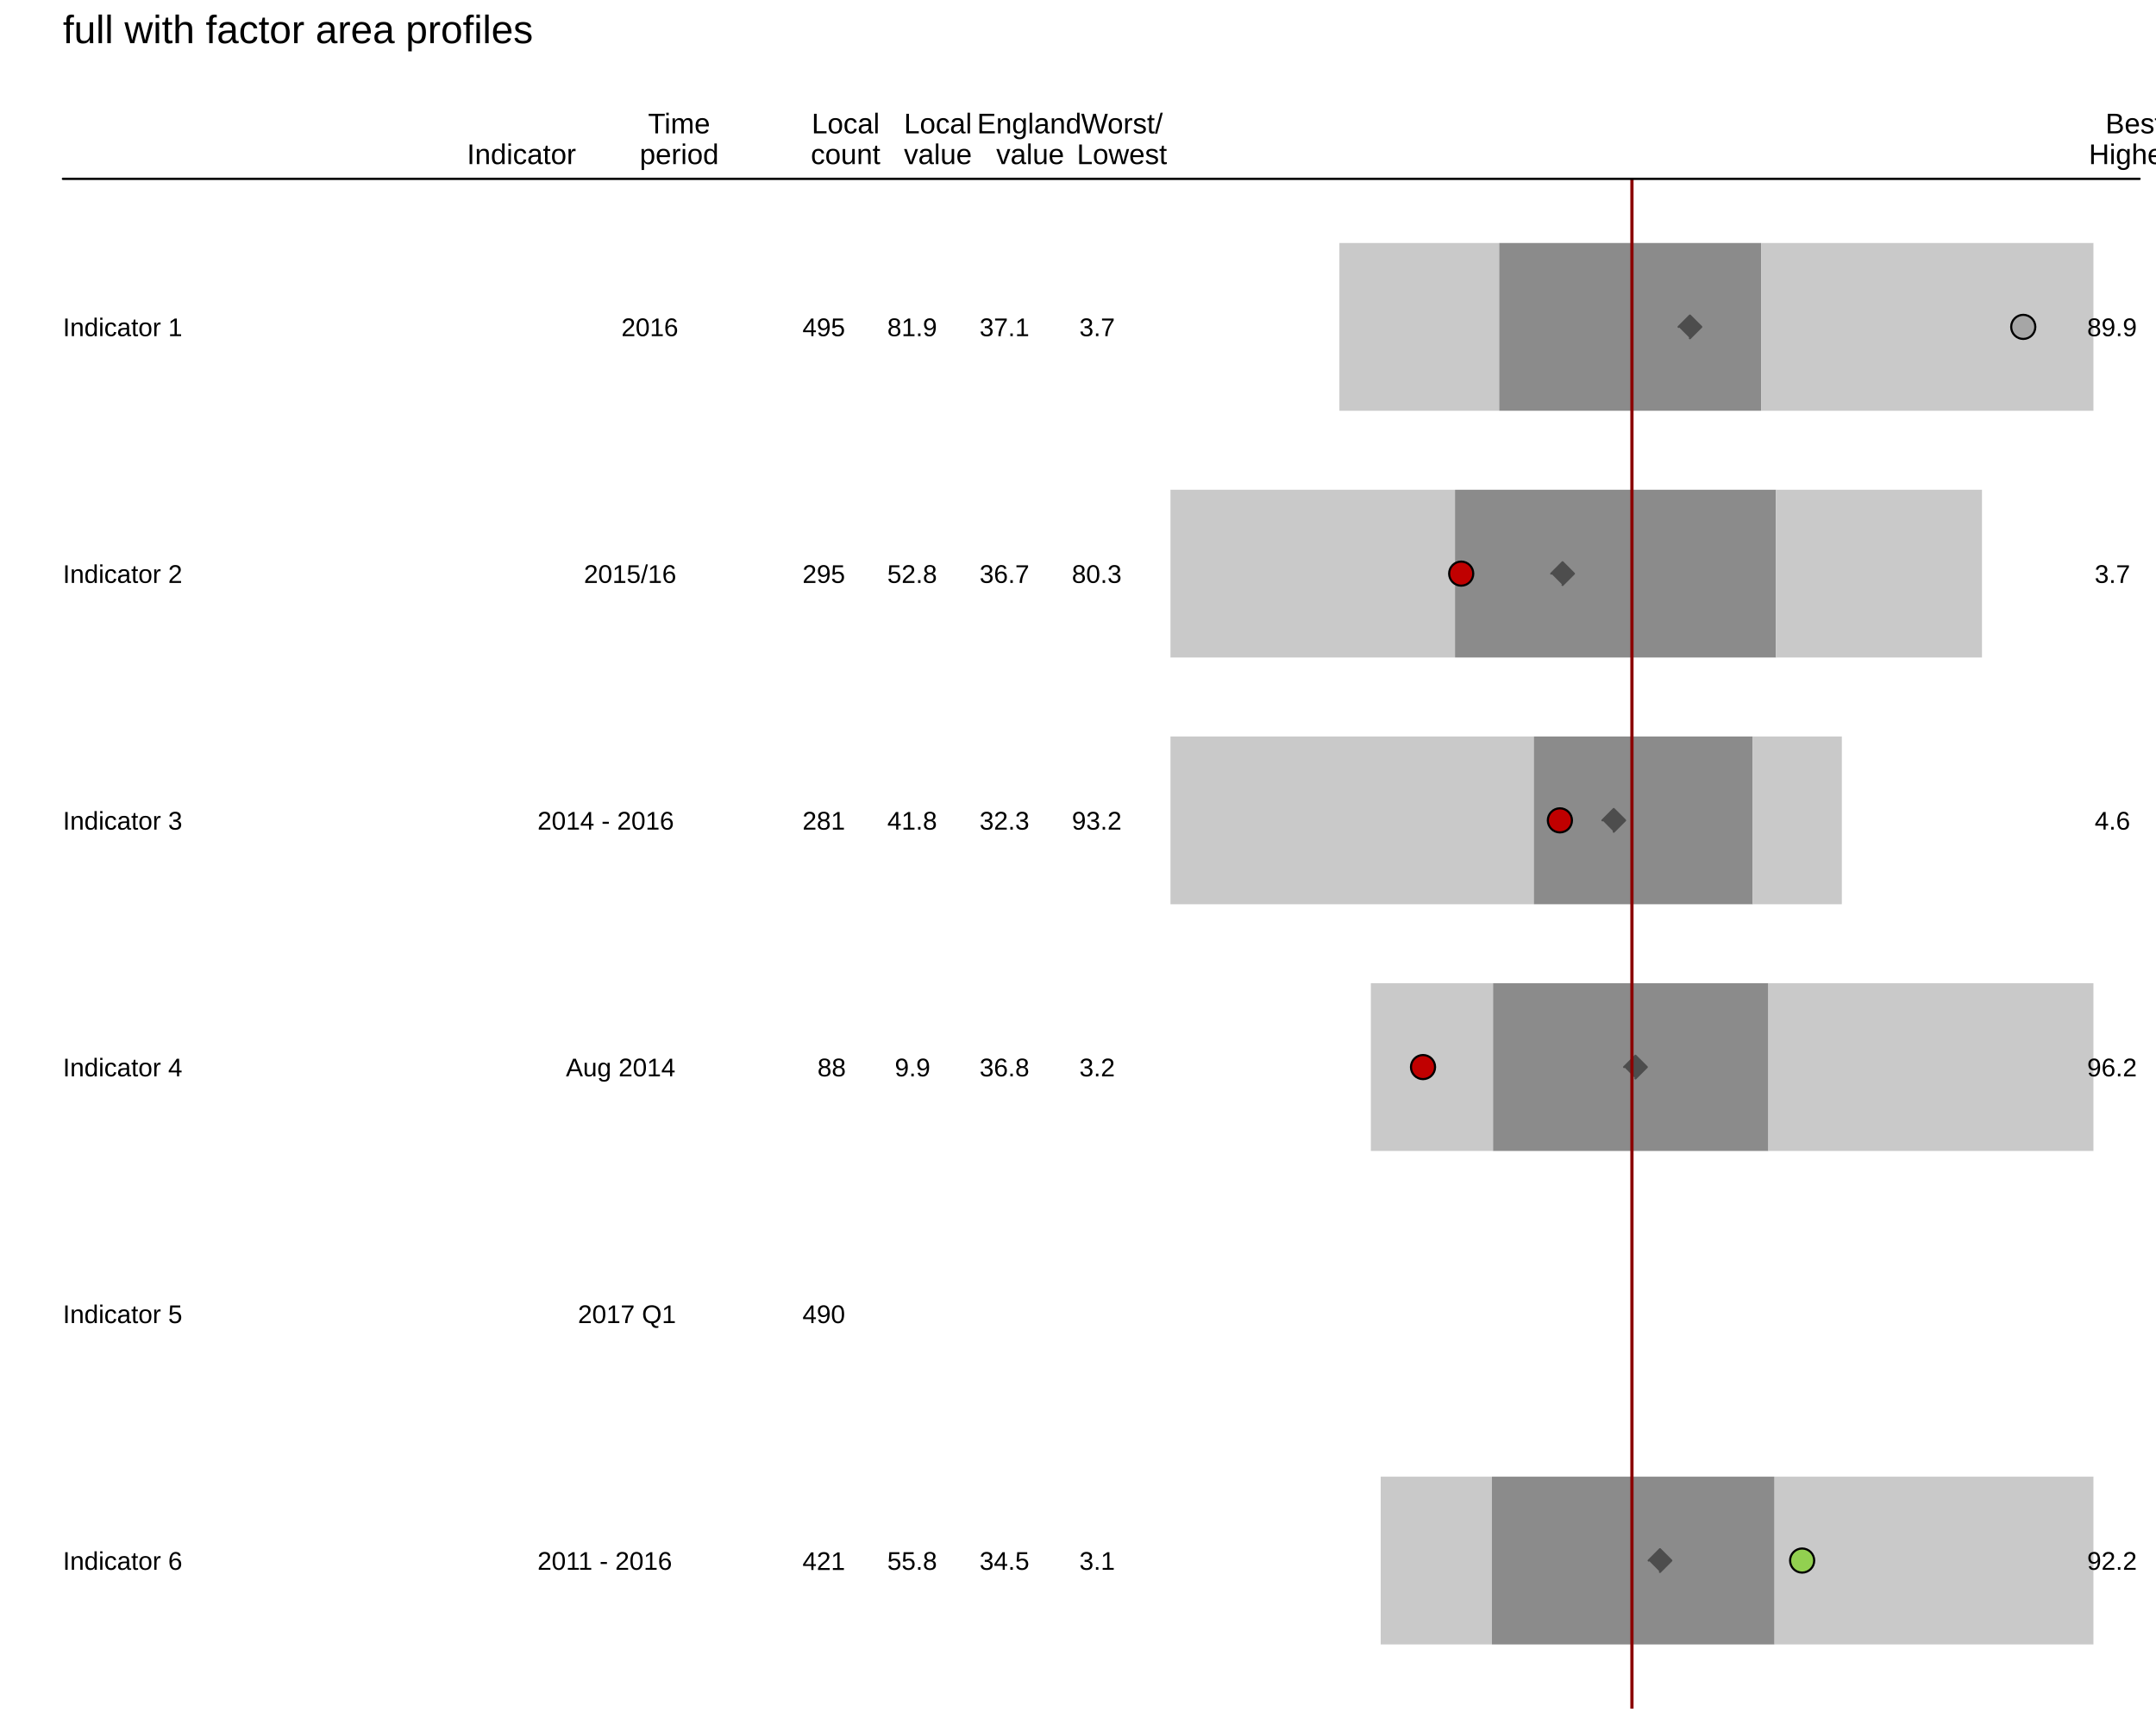
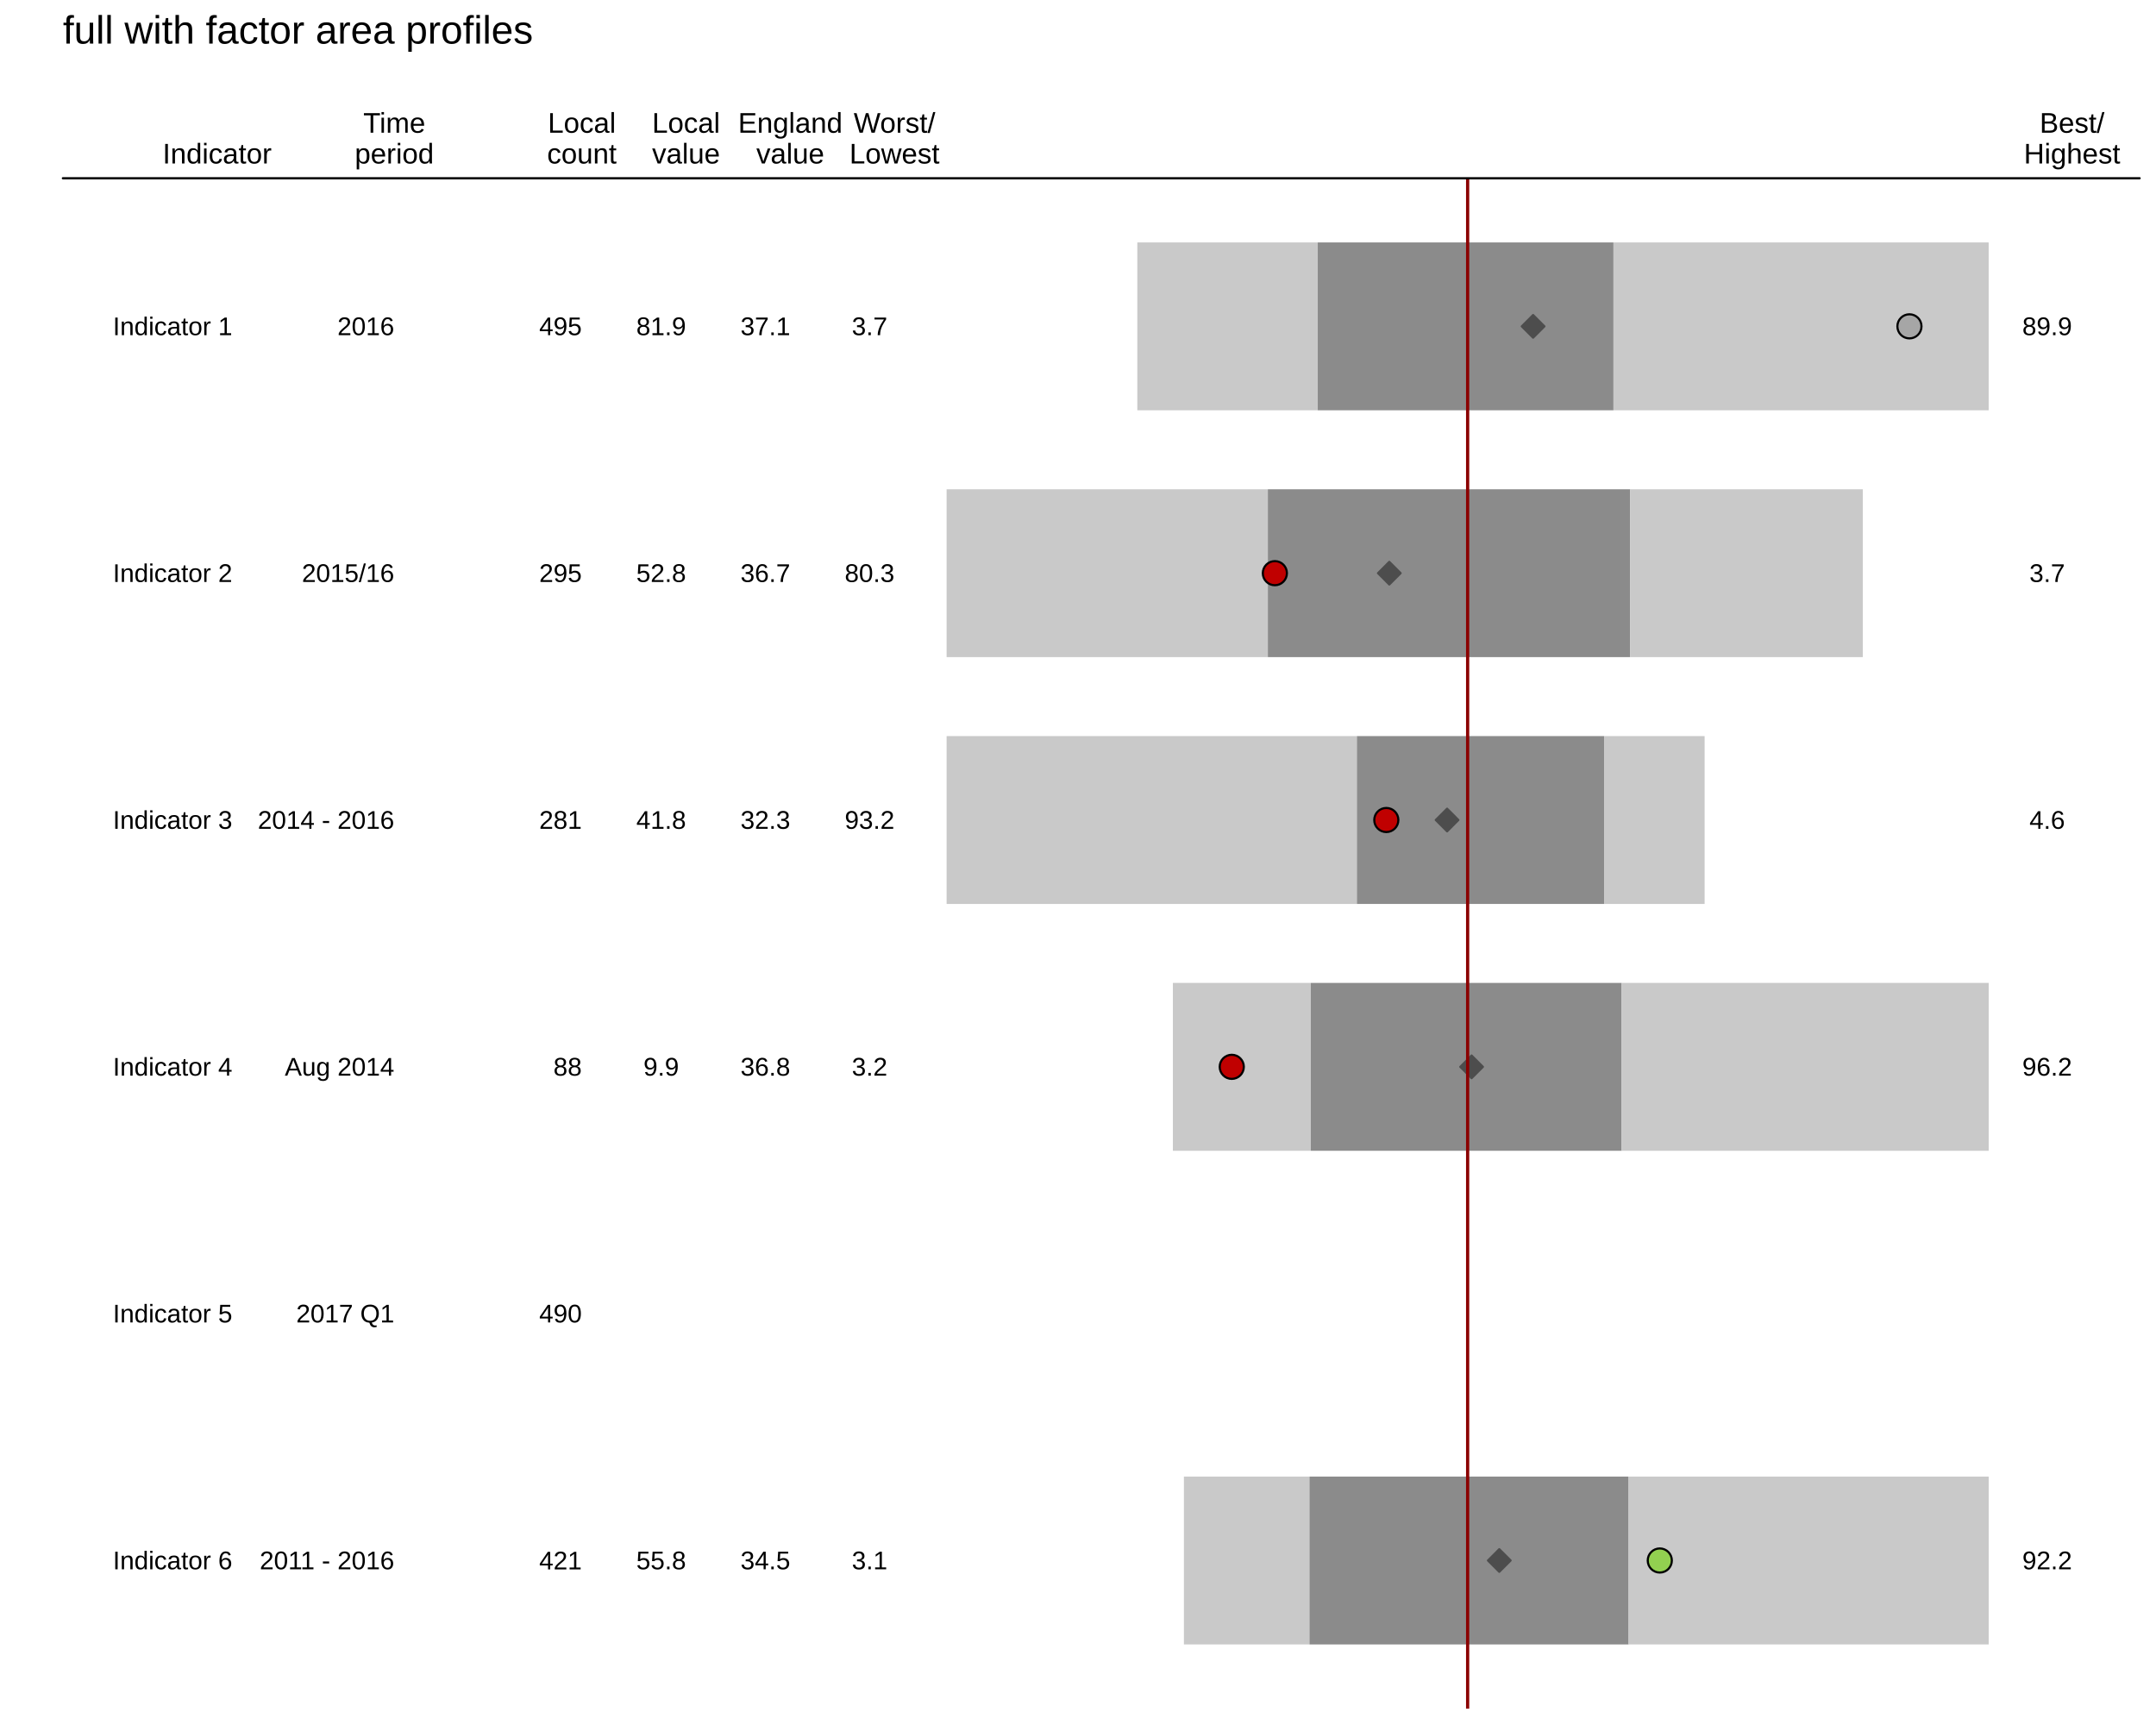
<svg xmlns="http://www.w3.org/2000/svg" viewBox="0 0 720.00 576.00">
  <defs>
    <style type="text/css">
-     line, polyline, path, rect, circle {
+     line, polyline, polygon, path, rect, circle {
      fill: none;
      stroke: #000000;
      stroke-linecap: round;
      stroke-linejoin: round;
      stroke-miterlimit: 10.00;
    }
  </style>
  </defs>
  <rect width="100%" height="100%" style="stroke: none; fill: #FFFFFF;" />
  <defs>
-     <clipPath id="cpMjEuMDA1OHw3MTQuNTIxfDU3MC41MjF8NTkuNzIyNg==">
-       <rect x="21.01" y="59.72" width="693.51" height="510.80" />
+     <clipPath id="cpMjEuMDF8NzE0LjUyfDU3MC41Mnw1OS41Mg==">
+       <rect x="21.01" y="59.52" width="693.51" height="511.00" />
    </clipPath>
  </defs>
-   <rect x="390.88" y="493.08" width="70.19" height="56.02" style="stroke-width: 1.07; stroke: none; stroke-linecap: butt; fill: #FFFFFF;" clip-path="url(#cpMjEuMDA1OHw3MTQuNTIxfDU3MC41MjF8NTkuNzIyNg==)" />
-   <rect x="461.08" y="493.08" width="37.13" height="56.02" style="stroke-width: 1.07; stroke: none; stroke-linecap: butt; fill: #C9C9C9;" clip-path="url(#cpMjEuMDA1OHw3MTQuNTIxfDU3MC41MjF8NTkuNzIyNg==)" />
-   <rect x="498.21" y="493.08" width="94.40" height="56.02" style="stroke-width: 1.07; stroke: none; stroke-linecap: butt; fill: #8B8B8B;" clip-path="url(#cpMjEuMDA1OHw3MTQuNTIxfDU3MC41MjF8NTkuNzIyNg==)" />
-   <rect x="592.60" y="493.08" width="106.51" height="56.02" style="stroke-width: 1.07; stroke: none; stroke-linecap: butt; fill: #C9C9C9;" clip-path="url(#cpMjEuMDA1OHw3MTQuNTIxfDU3MC41MjF8NTkuNzIyNg==)" />
-   <rect x="390.88" y="328.30" width="66.92" height="56.02" style="stroke-width: 1.07; stroke: none; stroke-linecap: butt; fill: #FFFFFF;" clip-path="url(#cpMjEuMDA1OHw3MTQuNTIxfDU3MC41MjF8NTkuNzIyNg==)" />
-   <rect x="457.80" y="328.30" width="40.80" height="56.02" style="stroke-width: 1.07; stroke: none; stroke-linecap: butt; fill: #C9C9C9;" clip-path="url(#cpMjEuMDA1OHw3MTQuNTIxfDU3MC41MjF8NTkuNzIyNg==)" />
-   <rect x="498.61" y="328.30" width="91.94" height="56.02" style="stroke-width: 1.07; stroke: none; stroke-linecap: butt; fill: #8B8B8B;" clip-path="url(#cpMjEuMDA1OHw3MTQuNTIxfDU3MC41MjF8NTkuNzIyNg==)" />
-   <rect x="590.55" y="328.30" width="108.56" height="56.02" style="stroke-width: 1.07; stroke: none; stroke-linecap: butt; fill: #C9C9C9;" clip-path="url(#cpMjEuMDA1OHw3MTQuNTIxfDU3MC41MjF8NTkuNzIyNg==)" />
-   <rect x="390.88" y="245.92" width="0.00" height="56.02" style="stroke-width: 1.07; stroke: none; stroke-linecap: butt; fill: #FFFFFF;" clip-path="url(#cpMjEuMDA1OHw3MTQuNTIxfDU3MC41MjF8NTkuNzIyNg==)" />
-   <rect x="390.88" y="245.92" width="121.35" height="56.02" style="stroke-width: 1.07; stroke: none; stroke-linecap: butt; fill: #C9C9C9;" clip-path="url(#cpMjEuMDA1OHw3MTQuNTIxfDU3MC41MjF8NTkuNzIyNg==)" />
-   <rect x="512.23" y="245.92" width="73.11" height="56.02" style="stroke-width: 1.07; stroke: none; stroke-linecap: butt; fill: #8B8B8B;" clip-path="url(#cpMjEuMDA1OHw3MTQuNTIxfDU3MC41MjF8NTkuNzIyNg==)" />
-   <rect x="585.35" y="245.92" width="29.73" height="56.02" style="stroke-width: 1.07; stroke: none; stroke-linecap: butt; fill: #C9C9C9;" clip-path="url(#cpMjEuMDA1OHw3MTQuNTIxfDU3MC41MjF8NTkuNzIyNg==)" />
-   <rect x="390.88" y="163.53" width="0.00" height="56.02" style="stroke-width: 1.07; stroke: none; stroke-linecap: butt; fill: #FFFFFF;" clip-path="url(#cpMjEuMDA1OHw3MTQuNTIxfDU3MC41MjF8NTkuNzIyNg==)" />
-   <rect x="390.88" y="163.53" width="95.02" height="56.02" style="stroke-width: 1.07; stroke: none; stroke-linecap: butt; fill: #C9C9C9;" clip-path="url(#cpMjEuMDA1OHw3MTQuNTIxfDU3MC41MjF8NTkuNzIyNg==)" />
-   <rect x="485.90" y="163.53" width="107.19" height="56.02" style="stroke-width: 1.07; stroke: none; stroke-linecap: butt; fill: #8B8B8B;" clip-path="url(#cpMjEuMDA1OHw3MTQuNTIxfDU3MC41MjF8NTkuNzIyNg==)" />
-   <rect x="593.09" y="163.53" width="68.79" height="56.02" style="stroke-width: 1.07; stroke: none; stroke-linecap: butt; fill: #C9C9C9;" clip-path="url(#cpMjEuMDA1OHw3MTQuNTIxfDU3MC41MjF8NTkuNzIyNg==)" />
-   <rect x="390.88" y="81.14" width="56.41" height="56.02" style="stroke-width: 1.07; stroke: none; stroke-linecap: butt; fill: #FFFFFF;" clip-path="url(#cpMjEuMDA1OHw3MTQuNTIxfDU3MC41MjF8NTkuNzIyNg==)" />
-   <rect x="447.29" y="81.14" width="53.37" height="56.02" style="stroke-width: 1.07; stroke: none; stroke-linecap: butt; fill: #C9C9C9;" clip-path="url(#cpMjEuMDA1OHw3MTQuNTIxfDU3MC41MjF8NTkuNzIyNg==)" />
-   <rect x="500.66" y="81.14" width="87.47" height="56.02" style="stroke-width: 1.07; stroke: none; stroke-linecap: butt; fill: #8B8B8B;" clip-path="url(#cpMjEuMDA1OHw3MTQuNTIxfDU3MC41MjF8NTkuNzIyNg==)" />
-   <rect x="588.13" y="81.14" width="110.98" height="56.02" style="stroke-width: 1.07; stroke: none; stroke-linecap: butt; fill: #C9C9C9;" clip-path="url(#cpMjEuMDA1OHw3MTQuNTIxfDU3MC41MjF8NTkuNzIyNg==)" />
-   <polyline points="564.35,112.94 568.14,109.15 564.35,105.37 560.57,109.15 " style="stroke-width: 0.71; stroke: #4D4D4D; fill: #4D4D4D;" clip-path="url(#cpMjEuMDA1OHw3MTQuNTIxfDU3MC41MjF8NTkuNzIyNg==)" />
-   <polyline points="521.82,195.33 525.61,191.54 521.82,187.75 518.04,191.54 " style="stroke-width: 0.71; stroke: #4D4D4D; fill: #4D4D4D;" clip-path="url(#cpMjEuMDA1OHw3MTQuNTIxfDU3MC41MjF8NTkuNzIyNg==)" />
-   <polyline points="538.91,277.72 542.70,273.93 538.91,270.14 535.13,273.93 " style="stroke-width: 0.71; stroke: #4D4D4D; fill: #4D4D4D;" clip-path="url(#cpMjEuMDA1OHw3MTQuNTIxfDU3MC41MjF8NTkuNzIyNg==)" />
-   <polyline points="546.16,360.10 549.95,356.31 546.16,352.53 542.38,356.31 " style="stroke-width: 0.71; stroke: #4D4D4D; fill: #4D4D4D;" clip-path="url(#cpMjEuMDA1OHw3MTQuNTIxfDU3MC41MjF8NTkuNzIyNg==)" />
-   <polyline points="554.35,524.88 558.14,521.09 554.35,517.30 550.57,521.09 " style="stroke-width: 0.71; stroke: #4D4D4D; fill: #4D4D4D;" clip-path="url(#cpMjEuMDA1OHw3MTQuNTIxfDU3MC41MjF8NTkuNzIyNg==)" />
-   <circle cx="675.67" cy="109.15" r="3.02pt" style="stroke-width: 0.71; fill: #A6A6A6;" clip-path="url(#cpMjEuMDA1OHw3MTQuNTIxfDU3MC41MjF8NTkuNzIyNg==)" />
-   <circle cx="487.97" cy="191.54" r="3.02pt" style="stroke-width: 0.71; fill: #C00000;" clip-path="url(#cpMjEuMDA1OHw3MTQuNTIxfDU3MC41MjF8NTkuNzIyNg==)" />
-   <circle cx="520.93" cy="273.93" r="3.02pt" style="stroke-width: 0.71; fill: #C00000;" clip-path="url(#cpMjEuMDA1OHw3MTQuNTIxfDU3MC41MjF8NTkuNzIyNg==)" />
-   <circle cx="475.22" cy="356.31" r="3.02pt" style="stroke-width: 0.71; fill: #C00000;" clip-path="url(#cpMjEuMDA1OHw3MTQuNTIxfDU3MC41MjF8NTkuNzIyNg==)" />
-   <circle cx="601.83" cy="521.09" r="3.02pt" style="stroke-width: 0.71; fill: #92D050;" clip-path="url(#cpMjEuMDA1OHw3MTQuNTIxfDU3MC41MjF8NTkuNzIyNg==)" />
-   <line x1="544.99" y1="570.52" x2="544.99" y2="59.72" style="stroke-width: 1.07; stroke: #8B0000; stroke-linecap: butt;" clip-path="url(#cpMjEuMDA1OHw3MTQuNTIxfDU3MC41MjF8NTkuNzIyNg==)" />
-   <g clip-path="url(#cpMjEuMDA1OHw3MTQuNTIxfDU3MC41MjF8NTkuNzIyNg==)">
-     <text x="697.00" y="112.25" style="font-size: 8.54px; font-family: Liberation Sans;" textLength="17.52px" lengthAdjust="spacingAndGlyphs">89.9</text>
-   </g>
-   <g clip-path="url(#cpMjEuMDA1OHw3MTQuNTIxfDU3MC41MjF8NTkuNzIyNg==)">
-     <text x="360.46" y="112.25" style="font-size: 8.54px; font-family: Liberation Sans;" textLength="15.01px" lengthAdjust="spacingAndGlyphs">3.7 </text>
-   </g>
-   <g clip-path="url(#cpMjEuMDA1OHw3MTQuNTIxfDU3MC41MjF8NTkuNzIyNg==)">
-     <text x="699.51" y="194.64" style="font-size: 8.54px; font-family: Liberation Sans;" textLength="15.01px" lengthAdjust="spacingAndGlyphs">3.7 </text>
-   </g>
-   <g clip-path="url(#cpMjEuMDA1OHw3MTQuNTIxfDU3MC41MjF8NTkuNzIyNg==)">
-     <text x="357.95" y="194.64" style="font-size: 8.54px; font-family: Liberation Sans;" textLength="17.52px" lengthAdjust="spacingAndGlyphs">80.3</text>
-   </g>
-   <g clip-path="url(#cpMjEuMDA1OHw3MTQuNTIxfDU3MC41MjF8NTkuNzIyNg==)">
-     <text x="699.51" y="277.02" style="font-size: 8.54px; font-family: Liberation Sans;" textLength="15.01px" lengthAdjust="spacingAndGlyphs">4.6 </text>
-   </g>
-   <g clip-path="url(#cpMjEuMDA1OHw3MTQuNTIxfDU3MC41MjF8NTkuNzIyNg==)">
-     <text x="357.95" y="277.02" style="font-size: 8.54px; font-family: Liberation Sans;" textLength="17.52px" lengthAdjust="spacingAndGlyphs">93.2</text>
-   </g>
-   <g clip-path="url(#cpMjEuMDA1OHw3MTQuNTIxfDU3MC41MjF8NTkuNzIyNg==)">
-     <text x="697.00" y="359.41" style="font-size: 8.54px; font-family: Liberation Sans;" textLength="17.52px" lengthAdjust="spacingAndGlyphs">96.2</text>
-   </g>
-   <g clip-path="url(#cpMjEuMDA1OHw3MTQuNTIxfDU3MC41MjF8NTkuNzIyNg==)">
-     <text x="360.46" y="359.41" style="font-size: 8.54px; font-family: Liberation Sans;" textLength="15.01px" lengthAdjust="spacingAndGlyphs">3.2 </text>
-   </g>
-   <g clip-path="url(#cpMjEuMDA1OHw3MTQuNTIxfDU3MC41MjF8NTkuNzIyNg==)">
-     <text x="697.00" y="524.18" style="font-size: 8.54px; font-family: Liberation Sans;" textLength="17.52px" lengthAdjust="spacingAndGlyphs">92.2</text>
-   </g>
-   <g clip-path="url(#cpMjEuMDA1OHw3MTQuNTIxfDU3MC41MjF8NTkuNzIyNg==)">
-     <text x="360.46" y="524.18" style="font-size: 8.54px; font-family: Liberation Sans;" textLength="15.01px" lengthAdjust="spacingAndGlyphs">3.1 </text>
-   </g>
-   <g clip-path="url(#cpMjEuMDA1OHw3MTQuNTIxfDU3MC41MjF8NTkuNzIyNg==)">
-     <text x="327.13" y="112.25" style="font-size: 8.54px; font-family: Liberation Sans;" textLength="17.52px" lengthAdjust="spacingAndGlyphs">37.1</text>
-   </g>
-   <g clip-path="url(#cpMjEuMDA1OHw3MTQuNTIxfDU3MC41MjF8NTkuNzIyNg==)">
-     <text x="327.13" y="194.64" style="font-size: 8.54px; font-family: Liberation Sans;" textLength="17.52px" lengthAdjust="spacingAndGlyphs">36.7</text>
-   </g>
-   <g clip-path="url(#cpMjEuMDA1OHw3MTQuNTIxfDU3MC41MjF8NTkuNzIyNg==)">
-     <text x="327.13" y="277.02" style="font-size: 8.54px; font-family: Liberation Sans;" textLength="17.52px" lengthAdjust="spacingAndGlyphs">32.3</text>
-   </g>
-   <g clip-path="url(#cpMjEuMDA1OHw3MTQuNTIxfDU3MC41MjF8NTkuNzIyNg==)">
-     <text x="327.13" y="359.41" style="font-size: 8.54px; font-family: Liberation Sans;" textLength="17.52px" lengthAdjust="spacingAndGlyphs">36.8</text>
-   </g>
-   <g clip-path="url(#cpMjEuMDA1OHw3MTQuNTIxfDU3MC41MjF8NTkuNzIyNg==)">
-     <text x="327.13" y="524.18" style="font-size: 8.54px; font-family: Liberation Sans;" textLength="17.52px" lengthAdjust="spacingAndGlyphs">34.5</text>
-   </g>
-   <g clip-path="url(#cpMjEuMDA1OHw3MTQuNTIxfDU3MC41MjF8NTkuNzIyNg==)">
-     <text x="296.31" y="112.25" style="font-size: 8.54px; font-family: Liberation Sans;" textLength="17.52px" lengthAdjust="spacingAndGlyphs">81.9</text>
-   </g>
-   <g clip-path="url(#cpMjEuMDA1OHw3MTQuNTIxfDU3MC41MjF8NTkuNzIyNg==)">
-     <text x="296.31" y="194.64" style="font-size: 8.54px; font-family: Liberation Sans;" textLength="17.52px" lengthAdjust="spacingAndGlyphs">52.8</text>
-   </g>
-   <g clip-path="url(#cpMjEuMDA1OHw3MTQuNTIxfDU3MC41MjF8NTkuNzIyNg==)">
-     <text x="296.31" y="277.02" style="font-size: 8.54px; font-family: Liberation Sans;" textLength="17.52px" lengthAdjust="spacingAndGlyphs">41.8</text>
-   </g>
-   <g clip-path="url(#cpMjEuMDA1OHw3MTQuNTIxfDU3MC41MjF8NTkuNzIyNg==)">
-     <text x="298.81" y="359.41" style="font-size: 8.54px; font-family: Liberation Sans;" textLength="15.01px" lengthAdjust="spacingAndGlyphs">9.9 </text>
-   </g>
-   <g clip-path="url(#cpMjEuMDA1OHw3MTQuNTIxfDU3MC41MjF8NTkuNzIyNg==)">
-     <text x="296.31" y="524.18" style="font-size: 8.54px; font-family: Liberation Sans;" textLength="17.52px" lengthAdjust="spacingAndGlyphs">55.8</text>
-   </g>
-   <g clip-path="url(#cpMjEuMDA1OHw3MTQuNTIxfDU3MC41MjF8NTkuNzIyNg==)">
-     <text x="267.98" y="112.25" style="font-size: 8.54px; font-family: Liberation Sans;" textLength="15.02px" lengthAdjust="spacingAndGlyphs">495</text>
-   </g>
-   <g clip-path="url(#cpMjEuMDA1OHw3MTQuNTIxfDU3MC41MjF8NTkuNzIyNg==)">
-     <text x="267.98" y="194.64" style="font-size: 8.54px; font-family: Liberation Sans;" textLength="15.02px" lengthAdjust="spacingAndGlyphs">295</text>
-   </g>
-   <g clip-path="url(#cpMjEuMDA1OHw3MTQuNTIxfDU3MC41MjF8NTkuNzIyNg==)">
-     <text x="267.98" y="277.02" style="font-size: 8.54px; font-family: Liberation Sans;" textLength="15.02px" lengthAdjust="spacingAndGlyphs">281</text>
-   </g>
-   <g clip-path="url(#cpMjEuMDA1OHw3MTQuNTIxfDU3MC41MjF8NTkuNzIyNg==)">
-     <text x="272.99" y="359.41" style="font-size: 8.54px; font-family: Liberation Sans;" textLength="10.01px" lengthAdjust="spacingAndGlyphs">88</text>
-   </g>
-   <g clip-path="url(#cpMjEuMDA1OHw3MTQuNTIxfDU3MC41MjF8NTkuNzIyNg==)">
-     <text x="267.98" y="441.80" style="font-size: 8.54px; font-family: Liberation Sans;" textLength="15.02px" lengthAdjust="spacingAndGlyphs">490</text>
-   </g>
-   <g clip-path="url(#cpMjEuMDA1OHw3MTQuNTIxfDU3MC41MjF8NTkuNzIyNg==)">
-     <text x="267.98" y="524.23" style="font-size: 8.54px; font-family: Liberation Sans;" textLength="15.02px" lengthAdjust="spacingAndGlyphs">421</text>
-   </g>
-   <g clip-path="url(#cpMjEuMDA1OHw3MTQuNTIxfDU3MC41MjF8NTkuNzIyNg==)">
-     <text x="207.50" y="112.25" style="font-size: 8.54px; font-family: Liberation Sans;" textLength="20.02px" lengthAdjust="spacingAndGlyphs">2016</text>
-   </g>
-   <g clip-path="url(#cpMjEuMDA1OHw3MTQuNTIxfDU3MC41MjF8NTkuNzIyNg==)">
-     <text x="194.99" y="194.64" style="font-size: 8.54px; font-family: Liberation Sans;" textLength="32.53px" lengthAdjust="spacingAndGlyphs">2015/16</text>
-   </g>
-   <g clip-path="url(#cpMjEuMDA1OHw3MTQuNTIxfDU3MC41MjF8NTkuNzIyNg==)">
-     <text x="179.48" y="277.02" style="font-size: 8.54px; font-family: Liberation Sans;" textLength="48.04px" lengthAdjust="spacingAndGlyphs">2014 - 2016</text>
-   </g>
-   <g clip-path="url(#cpMjEuMDA1OHw3MTQuNTIxfDU3MC41MjF8NTkuNzIyNg==)">
-     <text x="188.98" y="359.41" style="font-size: 8.54px; font-family: Liberation Sans;" textLength="38.54px" lengthAdjust="spacingAndGlyphs">Aug 2014</text>
-   </g>
-   <g clip-path="url(#cpMjEuMDA1OHw3MTQuNTIxfDU3MC41MjF8NTkuNzIyNg==)">
-     <text x="192.99" y="441.80" style="font-size: 8.54px; font-family: Liberation Sans;" textLength="34.53px" lengthAdjust="spacingAndGlyphs">2017 Q1</text>
-   </g>
-   <g clip-path="url(#cpMjEuMDA1OHw3MTQuNTIxfDU3MC41MjF8NTkuNzIyNg==)">
-     <text x="179.48" y="524.18" style="font-size: 8.54px; font-family: Liberation Sans;" textLength="48.04px" lengthAdjust="spacingAndGlyphs">2011 - 2016</text>
-   </g>
-   <g clip-path="url(#cpMjEuMDA1OHw3MTQuNTIxfDU3MC41MjF8NTkuNzIyNg==)">
-     <text x="21.01" y="112.25" style="font-size: 8.54px; font-family: Liberation Sans;" textLength="42.02px" lengthAdjust="spacingAndGlyphs">Indicator 1</text>
-   </g>
-   <g clip-path="url(#cpMjEuMDA1OHw3MTQuNTIxfDU3MC41MjF8NTkuNzIyNg==)">
-     <text x="21.01" y="194.64" style="font-size: 8.54px; font-family: Liberation Sans;" textLength="42.02px" lengthAdjust="spacingAndGlyphs">Indicator 2</text>
-   </g>
-   <g clip-path="url(#cpMjEuMDA1OHw3MTQuNTIxfDU3MC41MjF8NTkuNzIyNg==)">
-     <text x="21.01" y="277.02" style="font-size: 8.54px; font-family: Liberation Sans;" textLength="42.02px" lengthAdjust="spacingAndGlyphs">Indicator 3</text>
-   </g>
-   <g clip-path="url(#cpMjEuMDA1OHw3MTQuNTIxfDU3MC41MjF8NTkuNzIyNg==)">
-     <text x="21.01" y="359.41" style="font-size: 8.54px; font-family: Liberation Sans;" textLength="42.02px" lengthAdjust="spacingAndGlyphs">Indicator 4</text>
-   </g>
-   <g clip-path="url(#cpMjEuMDA1OHw3MTQuNTIxfDU3MC41MjF8NTkuNzIyNg==)">
-     <text x="21.01" y="441.80" style="font-size: 8.54px; font-family: Liberation Sans;" textLength="42.02px" lengthAdjust="spacingAndGlyphs">Indicator 5</text>
-   </g>
-   <g clip-path="url(#cpMjEuMDA1OHw3MTQuNTIxfDU3MC41MjF8NTkuNzIyNg==)">
-     <text x="21.01" y="524.18" style="font-size: 8.54px; font-family: Liberation Sans;" textLength="42.02px" lengthAdjust="spacingAndGlyphs">Indicator 6</text>
+   <rect x="316.12" y="493.05" width="79.25" height="56.05" style="stroke-width: 1.07; stroke: none; stroke-linecap: butt; fill: #FFFFFF;" clip-path="url(#cpMjEuMDF8NzE0LjUyfDU3MC41Mnw1OS41Mg==)" />
+   <rect x="395.37" y="493.05" width="41.92" height="56.05" style="stroke-width: 1.07; stroke: none; stroke-linecap: butt; fill: #C9C9C9;" clip-path="url(#cpMjEuMDF8NzE0LjUyfDU3MC41Mnw1OS41Mg==)" />
+   <rect x="437.30" y="493.05" width="106.58" height="56.05" style="stroke-width: 1.07; stroke: none; stroke-linecap: butt; fill: #8B8B8B;" clip-path="url(#cpMjEuMDF8NzE0LjUyfDU3MC41Mnw1OS41Mg==)" />
+   <rect x="543.88" y="493.05" width="120.25" height="56.05" style="stroke-width: 1.07; stroke: none; stroke-linecap: butt; fill: #C9C9C9;" clip-path="url(#cpMjEuMDF8NzE0LjUyfDU3MC41Mnw1OS41Mg==)" />
+   <rect x="316.12" y="328.21" width="75.56" height="56.05" style="stroke-width: 1.07; stroke: none; stroke-linecap: butt; fill: #FFFFFF;" clip-path="url(#cpMjEuMDF8NzE0LjUyfDU3MC41Mnw1OS41Mg==)" />
+   <rect x="391.68" y="328.21" width="46.07" height="56.05" style="stroke-width: 1.07; stroke: none; stroke-linecap: butt; fill: #C9C9C9;" clip-path="url(#cpMjEuMDF8NzE0LjUyfDU3MC41Mnw1OS41Mg==)" />
+   <rect x="437.75" y="328.21" width="103.81" height="56.05" style="stroke-width: 1.07; stroke: none; stroke-linecap: butt; fill: #8B8B8B;" clip-path="url(#cpMjEuMDF8NzE0LjUyfDU3MC41Mnw1OS41Mg==)" />
+   <rect x="541.56" y="328.21" width="122.57" height="56.05" style="stroke-width: 1.07; stroke: none; stroke-linecap: butt; fill: #C9C9C9;" clip-path="url(#cpMjEuMDF8NzE0LjUyfDU3MC41Mnw1OS41Mg==)" />
+   <rect x="316.12" y="245.79" width="0.00" height="56.05" style="stroke-width: 1.07; stroke: none; stroke-linecap: butt; fill: #FFFFFF;" clip-path="url(#cpMjEuMDF8NzE0LjUyfDU3MC41Mnw1OS41Mg==)" />
+   <rect x="316.12" y="245.79" width="137.02" height="56.05" style="stroke-width: 1.07; stroke: none; stroke-linecap: butt; fill: #C9C9C9;" clip-path="url(#cpMjEuMDF8NzE0LjUyfDU3MC41Mnw1OS41Mg==)" />
+   <rect x="453.14" y="245.79" width="82.55" height="56.05" style="stroke-width: 1.07; stroke: none; stroke-linecap: butt; fill: #8B8B8B;" clip-path="url(#cpMjEuMDF8NzE0LjUyfDU3MC41Mnw1OS41Mg==)" />
+   <rect x="535.69" y="245.79" width="33.57" height="56.05" style="stroke-width: 1.07; stroke: none; stroke-linecap: butt; fill: #C9C9C9;" clip-path="url(#cpMjEuMDF8NzE0LjUyfDU3MC41Mnw1OS41Mg==)" />
+   <rect x="316.12" y="163.37" width="0.00" height="56.05" style="stroke-width: 1.07; stroke: none; stroke-linecap: butt; fill: #FFFFFF;" clip-path="url(#cpMjEuMDF8NzE0LjUyfDU3MC41Mnw1OS41Mg==)" />
+   <rect x="316.12" y="163.37" width="107.28" height="56.05" style="stroke-width: 1.07; stroke: none; stroke-linecap: butt; fill: #C9C9C9;" clip-path="url(#cpMjEuMDF8NzE0LjUyfDU3MC41Mnw1OS41Mg==)" />
+   <rect x="423.40" y="163.37" width="121.02" height="56.05" style="stroke-width: 1.07; stroke: none; stroke-linecap: butt; fill: #8B8B8B;" clip-path="url(#cpMjEuMDF8NzE0LjUyfDU3MC41Mnw1OS41Mg==)" />
+   <rect x="544.42" y="163.37" width="77.67" height="56.05" style="stroke-width: 1.07; stroke: none; stroke-linecap: butt; fill: #C9C9C9;" clip-path="url(#cpMjEuMDF8NzE0LjUyfDU3MC41Mnw1OS41Mg==)" />
+   <rect x="316.12" y="80.95" width="63.70" height="56.05" style="stroke-width: 1.07; stroke: none; stroke-linecap: butt; fill: #FFFFFF;" clip-path="url(#cpMjEuMDF8NzE0LjUyfDU3MC41Mnw1OS41Mg==)" />
+   <rect x="379.81" y="80.95" width="60.26" height="56.05" style="stroke-width: 1.07; stroke: none; stroke-linecap: butt; fill: #C9C9C9;" clip-path="url(#cpMjEuMDF8NzE0LjUyfDU3MC41Mnw1OS41Mg==)" />
+   <rect x="440.07" y="80.95" width="98.75" height="56.05" style="stroke-width: 1.07; stroke: none; stroke-linecap: butt; fill: #8B8B8B;" clip-path="url(#cpMjEuMDF8NzE0LjUyfDU3MC41Mnw1OS41Mg==)" />
+   <rect x="538.82" y="80.95" width="125.30" height="56.05" style="stroke-width: 1.07; stroke: none; stroke-linecap: butt; fill: #C9C9C9;" clip-path="url(#cpMjEuMDF8NzE0LjUyfDU3MC41Mnw1OS41Mg==)" />
+   <polygon points="511.98,112.76 515.77,108.97 511.98,105.18 508.19,108.97 " style="stroke-width: 0.71; stroke: #4D4D4D; fill: #4D4D4D;" clip-path="url(#cpMjEuMDF8NzE0LjUyfDU3MC41Mnw1OS41Mg==)" />
+   <polygon points="463.96,195.18 467.75,191.39 463.96,187.60 460.18,191.39 " style="stroke-width: 0.71; stroke: #4D4D4D; fill: #4D4D4D;" clip-path="url(#cpMjEuMDF8NzE0LjUyfDU3MC41Mnw1OS41Mg==)" />
+   <polygon points="483.26,277.60 487.04,273.81 483.26,270.02 479.47,273.81 " style="stroke-width: 0.71; stroke: #4D4D4D; fill: #4D4D4D;" clip-path="url(#cpMjEuMDF8NzE0LjUyfDU3MC41Mnw1OS41Mg==)" />
+   <polygon points="491.44,360.02 495.23,356.23 491.44,352.44 487.66,356.23 " style="stroke-width: 0.71; stroke: #4D4D4D; fill: #4D4D4D;" clip-path="url(#cpMjEuMDF8NzE0LjUyfDU3MC41Mnw1OS41Mg==)" />
+   <polygon points="500.69,524.86 504.48,521.07 500.69,517.28 496.90,521.07 " style="stroke-width: 0.71; stroke: #4D4D4D; fill: #4D4D4D;" clip-path="url(#cpMjEuMDF8NzE0LjUyfDU3MC41Mnw1OS41Mg==)" />
+   <circle cx="637.66" cy="108.97" r="3.02pt" style="stroke-width: 0.71; fill: #A6A6A6;" clip-path="url(#cpMjEuMDF8NzE0LjUyfDU3MC41Mnw1OS41Mg==)" />
+   <circle cx="425.74" cy="191.39" r="3.02pt" style="stroke-width: 0.71; fill: #C00000;" clip-path="url(#cpMjEuMDF8NzE0LjUyfDU3MC41Mnw1OS41Mg==)" />
+   <circle cx="462.96" cy="273.81" r="3.02pt" style="stroke-width: 0.71; fill: #C00000;" clip-path="url(#cpMjEuMDF8NzE0LjUyfDU3MC41Mnw1OS41Mg==)" />
+   <circle cx="411.35" cy="356.23" r="3.02pt" style="stroke-width: 0.71; fill: #C00000;" clip-path="url(#cpMjEuMDF8NzE0LjUyfDU3MC41Mnw1OS41Mg==)" />
+   <circle cx="554.29" cy="521.07" r="3.02pt" style="stroke-width: 0.71; fill: #92D050;" clip-path="url(#cpMjEuMDF8NzE0LjUyfDU3MC41Mnw1OS41Mg==)" />
+   <line x1="490.12" y1="570.52" x2="490.12" y2="59.52" style="stroke-width: 1.07; stroke: #8B0000; stroke-linecap: butt;" clip-path="url(#cpMjEuMDF8NzE0LjUyfDU3MC41Mnw1OS41Mg==)" />
+   <g clip-path="url(#cpMjEuMDF8NzE0LjUyfDU3MC41Mnw1OS41Mg==)">
+     <text x="675.34" y="111.91" style="font-size: 8.54px; font-family: Liberation Sans;" textLength="16.62px" lengthAdjust="spacingAndGlyphs">89.9</text>
+   </g>
+   <g clip-path="url(#cpMjEuMDF8NzE0LjUyfDU3MC41Mnw1OS41Mg==)">
+     <text x="284.47" y="111.91" style="font-size: 8.54px; font-family: Liberation Sans;" textLength="14.25px" lengthAdjust="spacingAndGlyphs">3.7 </text>
+   </g>
+   <g clip-path="url(#cpMjEuMDF8NzE0LjUyfDU3MC41Mnw1OS41Mg==)">
+     <text x="677.72" y="194.33" style="font-size: 8.54px; font-family: Liberation Sans;" textLength="14.25px" lengthAdjust="spacingAndGlyphs">3.7 </text>
+   </g>
+   <g clip-path="url(#cpMjEuMDF8NzE0LjUyfDU3MC41Mnw1OS41Mg==)">
+     <text x="282.09" y="194.33" style="font-size: 8.54px; font-family: Liberation Sans;" textLength="16.62px" lengthAdjust="spacingAndGlyphs">80.3</text>
+   </g>
+   <g clip-path="url(#cpMjEuMDF8NzE0LjUyfDU3MC41Mnw1OS41Mg==)">
+     <text x="677.72" y="276.75" style="font-size: 8.54px; font-family: Liberation Sans;" textLength="14.25px" lengthAdjust="spacingAndGlyphs">4.6 </text>
+   </g>
+   <g clip-path="url(#cpMjEuMDF8NzE0LjUyfDU3MC41Mnw1OS41Mg==)">
+     <text x="282.09" y="276.75" style="font-size: 8.54px; font-family: Liberation Sans;" textLength="16.62px" lengthAdjust="spacingAndGlyphs">93.2</text>
+   </g>
+   <g clip-path="url(#cpMjEuMDF8NzE0LjUyfDU3MC41Mnw1OS41Mg==)">
+     <text x="675.34" y="359.17" style="font-size: 8.54px; font-family: Liberation Sans;" textLength="16.62px" lengthAdjust="spacingAndGlyphs">96.2</text>
+   </g>
+   <g clip-path="url(#cpMjEuMDF8NzE0LjUyfDU3MC41Mnw1OS41Mg==)">
+     <text x="284.47" y="359.17" style="font-size: 8.54px; font-family: Liberation Sans;" textLength="14.25px" lengthAdjust="spacingAndGlyphs">3.2 </text>
+   </g>
+   <g clip-path="url(#cpMjEuMDF8NzE0LjUyfDU3MC41Mnw1OS41Mg==)">
+     <text x="675.34" y="524.01" style="font-size: 8.54px; font-family: Liberation Sans;" textLength="16.62px" lengthAdjust="spacingAndGlyphs">92.2</text>
+   </g>
+   <g clip-path="url(#cpMjEuMDF8NzE0LjUyfDU3MC41Mnw1OS41Mg==)">
+     <text x="284.47" y="524.01" style="font-size: 8.54px; font-family: Liberation Sans;" textLength="14.25px" lengthAdjust="spacingAndGlyphs">3.1 </text>
+   </g>
+   <g clip-path="url(#cpMjEuMDF8NzE0LjUyfDU3MC41Mnw1OS41Mg==)">
+     <text x="247.29" y="111.91" style="font-size: 8.54px; font-family: Liberation Sans;" textLength="16.62px" lengthAdjust="spacingAndGlyphs">37.1</text>
+   </g>
+   <g clip-path="url(#cpMjEuMDF8NzE0LjUyfDU3MC41Mnw1OS41Mg==)">
+     <text x="247.29" y="194.33" style="font-size: 8.54px; font-family: Liberation Sans;" textLength="16.62px" lengthAdjust="spacingAndGlyphs">36.7</text>
+   </g>
+   <g clip-path="url(#cpMjEuMDF8NzE0LjUyfDU3MC41Mnw1OS41Mg==)">
+     <text x="247.29" y="276.75" style="font-size: 8.54px; font-family: Liberation Sans;" textLength="16.62px" lengthAdjust="spacingAndGlyphs">32.3</text>
+   </g>
+   <g clip-path="url(#cpMjEuMDF8NzE0LjUyfDU3MC41Mnw1OS41Mg==)">
+     <text x="247.29" y="359.17" style="font-size: 8.54px; font-family: Liberation Sans;" textLength="16.62px" lengthAdjust="spacingAndGlyphs">36.8</text>
+   </g>
+   <g clip-path="url(#cpMjEuMDF8NzE0LjUyfDU3MC41Mnw1OS41Mg==)">
+     <text x="247.29" y="524.01" style="font-size: 8.54px; font-family: Liberation Sans;" textLength="16.62px" lengthAdjust="spacingAndGlyphs">34.5</text>
+   </g>
+   <g clip-path="url(#cpMjEuMDF8NzE0LjUyfDU3MC41Mnw1OS41Mg==)">
+     <text x="212.49" y="111.91" style="font-size: 8.54px; font-family: Liberation Sans;" textLength="16.62px" lengthAdjust="spacingAndGlyphs">81.9</text>
+   </g>
+   <g clip-path="url(#cpMjEuMDF8NzE0LjUyfDU3MC41Mnw1OS41Mg==)">
+     <text x="212.49" y="194.33" style="font-size: 8.54px; font-family: Liberation Sans;" textLength="16.62px" lengthAdjust="spacingAndGlyphs">52.8</text>
+   </g>
+   <g clip-path="url(#cpMjEuMDF8NzE0LjUyfDU3MC41Mnw1OS41Mg==)">
+     <text x="212.49" y="276.75" style="font-size: 8.54px; font-family: Liberation Sans;" textLength="16.62px" lengthAdjust="spacingAndGlyphs">41.8</text>
+   </g>
+   <g clip-path="url(#cpMjEuMDF8NzE0LjUyfDU3MC41Mnw1OS41Mg==)">
+     <text x="214.87" y="359.17" style="font-size: 8.54px; font-family: Liberation Sans;" textLength="14.25px" lengthAdjust="spacingAndGlyphs">9.9 </text>
+   </g>
+   <g clip-path="url(#cpMjEuMDF8NzE0LjUyfDU3MC41Mnw1OS41Mg==)">
+     <text x="212.49" y="524.01" style="font-size: 8.54px; font-family: Liberation Sans;" textLength="16.62px" lengthAdjust="spacingAndGlyphs">55.8</text>
+   </g>
+   <g clip-path="url(#cpMjEuMDF8NzE0LjUyfDU3MC41Mnw1OS41Mg==)">
+     <text x="180.06" y="111.91" style="font-size: 8.54px; font-family: Liberation Sans;" textLength="14.25px" lengthAdjust="spacingAndGlyphs">495</text>
+   </g>
+   <g clip-path="url(#cpMjEuMDF8NzE0LjUyfDU3MC41Mnw1OS41Mg==)">
+     <text x="180.06" y="194.33" style="font-size: 8.54px; font-family: Liberation Sans;" textLength="14.25px" lengthAdjust="spacingAndGlyphs">295</text>
+   </g>
+   <g clip-path="url(#cpMjEuMDF8NzE0LjUyfDU3MC41Mnw1OS41Mg==)">
+     <text x="180.06" y="276.75" style="font-size: 8.54px; font-family: Liberation Sans;" textLength="14.25px" lengthAdjust="spacingAndGlyphs">281</text>
+   </g>
+   <g clip-path="url(#cpMjEuMDF8NzE0LjUyfDU3MC41Mnw1OS41Mg==)">
+     <text x="184.81" y="359.17" style="font-size: 8.54px; font-family: Liberation Sans;" textLength="9.50px" lengthAdjust="spacingAndGlyphs">88</text>
+   </g>
+   <g clip-path="url(#cpMjEuMDF8NzE0LjUyfDU3MC41Mnw1OS41Mg==)">
+     <text x="180.06" y="441.59" style="font-size: 8.54px; font-family: Liberation Sans;" textLength="14.25px" lengthAdjust="spacingAndGlyphs">490</text>
+   </g>
+   <g clip-path="url(#cpMjEuMDF8NzE0LjUyfDU3MC41Mnw1OS41Mg==)">
+     <text x="180.06" y="524.05" style="font-size: 8.54px; font-family: Liberation Sans;" textLength="14.25px" lengthAdjust="spacingAndGlyphs">421</text>
+   </g>
+   <g clip-path="url(#cpMjEuMDF8NzE0LjUyfDU3MC41Mnw1OS41Mg==)">
+     <text x="112.67" y="111.91" style="font-size: 8.54px; font-family: Liberation Sans;" textLength="19.00px" lengthAdjust="spacingAndGlyphs">2016</text>
+   </g>
+   <g clip-path="url(#cpMjEuMDF8NzE0LjUyfDU3MC41Mnw1OS41Mg==)">
+     <text x="100.80" y="194.33" style="font-size: 8.54px; font-family: Liberation Sans;" textLength="30.88px" lengthAdjust="spacingAndGlyphs">2015/16</text>
+   </g>
+   <g clip-path="url(#cpMjEuMDF8NzE0LjUyfDU3MC41Mnw1OS41Mg==)">
+     <text x="86.08" y="276.75" style="font-size: 8.54px; font-family: Liberation Sans;" textLength="45.59px" lengthAdjust="spacingAndGlyphs">2014 - 2016</text>
+   </g>
+   <g clip-path="url(#cpMjEuMDF8NzE0LjUyfDU3MC41Mnw1OS41Mg==)">
+     <text x="95.11" y="359.17" style="font-size: 8.54px; font-family: Liberation Sans;" textLength="36.56px" lengthAdjust="spacingAndGlyphs">Aug 2014</text>
+   </g>
+   <g clip-path="url(#cpMjEuMDF8NzE0LjUyfDU3MC41Mnw1OS41Mg==)">
+     <text x="98.91" y="441.59" style="font-size: 8.54px; font-family: Liberation Sans;" textLength="32.77px" lengthAdjust="spacingAndGlyphs">2017 Q1</text>
+   </g>
+   <g clip-path="url(#cpMjEuMDF8NzE0LjUyfDU3MC41Mnw1OS41Mg==)">
+     <text x="86.72" y="524.01" style="font-size: 8.54px; font-family: Liberation Sans;" textLength="44.95px" lengthAdjust="spacingAndGlyphs">2011 - 2016</text>
+   </g>
+   <g clip-path="url(#cpMjEuMDF8NzE0LjUyfDU3MC41Mnw1OS41Mg==)">
+     <text x="37.71" y="111.91" style="font-size: 8.54px; font-family: Liberation Sans;" textLength="39.88px" lengthAdjust="spacingAndGlyphs">Indicator 1</text>
+   </g>
+   <g clip-path="url(#cpMjEuMDF8NzE0LjUyfDU3MC41Mnw1OS41Mg==)">
+     <text x="37.71" y="194.33" style="font-size: 8.54px; font-family: Liberation Sans;" textLength="39.88px" lengthAdjust="spacingAndGlyphs">Indicator 2</text>
+   </g>
+   <g clip-path="url(#cpMjEuMDF8NzE0LjUyfDU3MC41Mnw1OS41Mg==)">
+     <text x="37.71" y="276.75" style="font-size: 8.54px; font-family: Liberation Sans;" textLength="39.88px" lengthAdjust="spacingAndGlyphs">Indicator 3</text>
+   </g>
+   <g clip-path="url(#cpMjEuMDF8NzE0LjUyfDU3MC41Mnw1OS41Mg==)">
+     <text x="37.71" y="359.17" style="font-size: 8.54px; font-family: Liberation Sans;" textLength="39.88px" lengthAdjust="spacingAndGlyphs">Indicator 4</text>
+   </g>
+   <g clip-path="url(#cpMjEuMDF8NzE0LjUyfDU3MC41Mnw1OS41Mg==)">
+     <text x="37.71" y="441.59" style="font-size: 8.54px; font-family: Liberation Sans;" textLength="39.88px" lengthAdjust="spacingAndGlyphs">Indicator 5</text>
+   </g>
+   <g clip-path="url(#cpMjEuMDF8NzE0LjUyfDU3MC41Mnw1OS41Mg==)">
+     <text x="37.71" y="524.01" style="font-size: 8.54px; font-family: Liberation Sans;" textLength="39.88px" lengthAdjust="spacingAndGlyphs">Indicator 6</text>
  </g>
  <defs>
-     <clipPath id="cpMHw3MjB8NTc2fDA=">
+     <clipPath id="cpMC4wMHw3MjAuMDB8NTc2LjAwfDAuMDA=">
      <rect x="0.00" y="0.00" width="720.00" height="576.00" />
    </clipPath>
  </defs>
-   <polyline points="21.01,59.72 714.52,59.72 " style="stroke-width: 0.75;" clip-path="url(#cpMHw3MjB8NTc2fDA=)" />
-   <g clip-path="url(#cpMHw3MjB8NTc2fDA=)">
-     <text x="155.94" y="54.79" style="font-size: 9.50px; font-family: Liberation Sans;" textLength="38.35px" lengthAdjust="spacingAndGlyphs">Indicator</text>
-   </g>
-   <g clip-path="url(#cpMHw3MjB8NTc2fDA=)">
-     <text x="216.41" y="44.53" style="font-size: 9.50px; font-family: Liberation Sans;" textLength="22.22px" lengthAdjust="spacingAndGlyphs">Time</text>
-   </g>
-   <g clip-path="url(#cpMHw3MjB8NTc2fDA=)">
-     <text x="213.62" y="54.79" style="font-size: 9.50px; font-family: Liberation Sans;" textLength="27.80px" lengthAdjust="spacingAndGlyphs">period</text>
-   </g>
-   <g clip-path="url(#cpMHw3MjB8NTc2fDA=)">
-     <text x="271.05" y="44.53" style="font-size: 9.50px; font-family: Liberation Sans;" textLength="23.91px" lengthAdjust="spacingAndGlyphs">Local</text>
-   </g>
-   <g clip-path="url(#cpMHw3MjB8NTc2fDA=)">
-     <text x="270.77" y="54.79" style="font-size: 9.50px; font-family: Liberation Sans;" textLength="24.46px" lengthAdjust="spacingAndGlyphs">count</text>
-   </g>
-   <g clip-path="url(#cpMHw3MjB8NTc2fDA=)">
-     <text x="301.87" y="44.53" style="font-size: 9.50px; font-family: Liberation Sans;" textLength="23.91px" lengthAdjust="spacingAndGlyphs">Local</text>
-   </g>
-   <g clip-path="url(#cpMHw3MjB8NTc2fDA=)">
-     <text x="301.87" y="54.79" style="font-size: 9.50px; font-family: Liberation Sans;" textLength="23.91px" lengthAdjust="spacingAndGlyphs">value</text>
-   </g>
-   <g clip-path="url(#cpMHw3MjB8NTc2fDA=)">
-     <text x="326.30" y="44.53" style="font-size: 9.50px; font-family: Liberation Sans;" textLength="36.70px" lengthAdjust="spacingAndGlyphs">England</text>
-   </g>
-   <g clip-path="url(#cpMHw3MjB8NTc2fDA=)">
-     <text x="332.69" y="54.79" style="font-size: 9.50px; font-family: Liberation Sans;" textLength="23.91px" lengthAdjust="spacingAndGlyphs">value</text>
-   </g>
-   <g clip-path="url(#cpMHw3MjB8NTc2fDA=)">
-     <text x="361.03" y="44.53" style="font-size: 9.50px; font-family: Liberation Sans;" textLength="28.89px" lengthAdjust="spacingAndGlyphs">Worst/</text>
-   </g>
-   <g clip-path="url(#cpMHw3MjB8NTc2fDA=)">
-     <text x="359.63" y="54.79" style="font-size: 9.50px; font-family: Liberation Sans;" textLength="31.68px" lengthAdjust="spacingAndGlyphs">Lowest</text>
-   </g>
-   <g clip-path="url(#cpMHw3MjB8NTc2fDA=)">
-     <text x="703.13" y="44.53" style="font-size: 9.50px; font-family: Liberation Sans;" textLength="22.79px" lengthAdjust="spacingAndGlyphs">Best/</text>
-   </g>
-   <g clip-path="url(#cpMHw3MjB8NTc2fDA=)">
-     <text x="697.57" y="54.79" style="font-size: 9.50px; font-family: Liberation Sans;" textLength="33.91px" lengthAdjust="spacingAndGlyphs">Highest</text>
-   </g>
-   <g clip-path="url(#cpMHw3MjB8NTc2fDA=)">
-     <text x="21.01" y="14.42" style="font-size: 13.20px; font-family: Liberation Sans;" textLength="154.62px" lengthAdjust="spacingAndGlyphs">full with factor area profiles</text>
+   <polyline points="21.01,59.52 714.52,59.52 " style="stroke-width: 0.75;" clip-path="url(#cpMC4wMHw3MjAuMDB8NTc2LjAwfDAuMDA=)" />
+   <g clip-path="url(#cpMC4wMHw3MjAuMDB8NTc2LjAwfDAuMDA=)">
+     <text x="54.30" y="54.59" style="font-size: 9.50px; font-family: Liberation Sans;" textLength="36.42px" lengthAdjust="spacingAndGlyphs">Indicator</text>
+   </g>
+   <g clip-path="url(#cpMC4wMHw3MjAuMDB8NTc2LjAwfDAuMDA=)">
+     <text x="121.31" y="44.32" style="font-size: 9.50px; font-family: Liberation Sans;" textLength="20.73px" lengthAdjust="spacingAndGlyphs">Time</text>
+   </g>
+   <g clip-path="url(#cpMC4wMHw3MjAuMDB8NTc2LjAwfDAuMDA=)">
+     <text x="118.48" y="54.59" style="font-size: 9.50px; font-family: Liberation Sans;" textLength="26.39px" lengthAdjust="spacingAndGlyphs">period</text>
+   </g>
+   <g clip-path="url(#cpMC4wMHw3MjAuMDB8NTc2LjAwfDAuMDA=)">
+     <text x="182.96" y="44.32" style="font-size: 9.50px; font-family: Liberation Sans;" textLength="22.70px" lengthAdjust="spacingAndGlyphs">Local</text>
+   </g>
+   <g clip-path="url(#cpMC4wMHw3MjAuMDB8NTc2LjAwfDAuMDA=)">
+     <text x="182.70" y="54.59" style="font-size: 9.50px; font-family: Liberation Sans;" textLength="23.23px" lengthAdjust="spacingAndGlyphs">count</text>
+   </g>
+   <g clip-path="url(#cpMC4wMHw3MjAuMDB8NTc2LjAwfDAuMDA=)">
+     <text x="217.76" y="44.32" style="font-size: 9.50px; font-family: Liberation Sans;" textLength="22.70px" lengthAdjust="spacingAndGlyphs">Local</text>
+   </g>
+   <g clip-path="url(#cpMC4wMHw3MjAuMDB8NTc2LjAwfDAuMDA=)">
+     <text x="217.76" y="54.59" style="font-size: 9.50px; font-family: Liberation Sans;" textLength="22.70px" lengthAdjust="spacingAndGlyphs">value</text>
+   </g>
+   <g clip-path="url(#cpMC4wMHw3MjAuMDB8NTc2LjAwfDAuMDA=)">
+     <text x="246.49" y="44.32" style="font-size: 9.50px; font-family: Liberation Sans;" textLength="34.86px" lengthAdjust="spacingAndGlyphs">England</text>
+   </g>
+   <g clip-path="url(#cpMC4wMHw3MjAuMDB8NTc2LjAwfDAuMDA=)">
+     <text x="252.57" y="54.59" style="font-size: 9.50px; font-family: Liberation Sans;" textLength="22.70px" lengthAdjust="spacingAndGlyphs">value</text>
+   </g>
+   <g clip-path="url(#cpMC4wMHw3MjAuMDB8NTc2LjAwfDAuMDA=)">
+     <text x="285.09" y="44.32" style="font-size: 9.50px; font-family: Liberation Sans;" textLength="27.27px" lengthAdjust="spacingAndGlyphs">Worst/</text>
+   </g>
+   <g clip-path="url(#cpMC4wMHw3MjAuMDB8NTc2LjAwfDAuMDA=)">
+     <text x="283.67" y="54.59" style="font-size: 9.50px; font-family: Liberation Sans;" textLength="30.09px" lengthAdjust="spacingAndGlyphs">Lowest</text>
+   </g>
+   <g clip-path="url(#cpMC4wMHw3MjAuMDB8NTc2LjAwfDAuMDA=)">
+     <text x="681.14" y="44.32" style="font-size: 9.50px; font-family: Liberation Sans;" textLength="21.66px" lengthAdjust="spacingAndGlyphs">Best/</text>
+   </g>
+   <g clip-path="url(#cpMC4wMHw3MjAuMDB8NTc2LjAwfDAuMDA=)">
+     <text x="675.87" y="54.59" style="font-size: 9.50px; font-family: Liberation Sans;" textLength="32.20px" lengthAdjust="spacingAndGlyphs">Highest</text>
+   </g>
+   <g clip-path="url(#cpMC4wMHw3MjAuMDB8NTc2LjAwfDAuMDA=)">
+     <text x="21.01" y="14.56" style="font-size: 13.20px; font-family: Liberation Sans;" textLength="156.77px" lengthAdjust="spacingAndGlyphs">full with factor area profiles</text>
  </g>
</svg>
